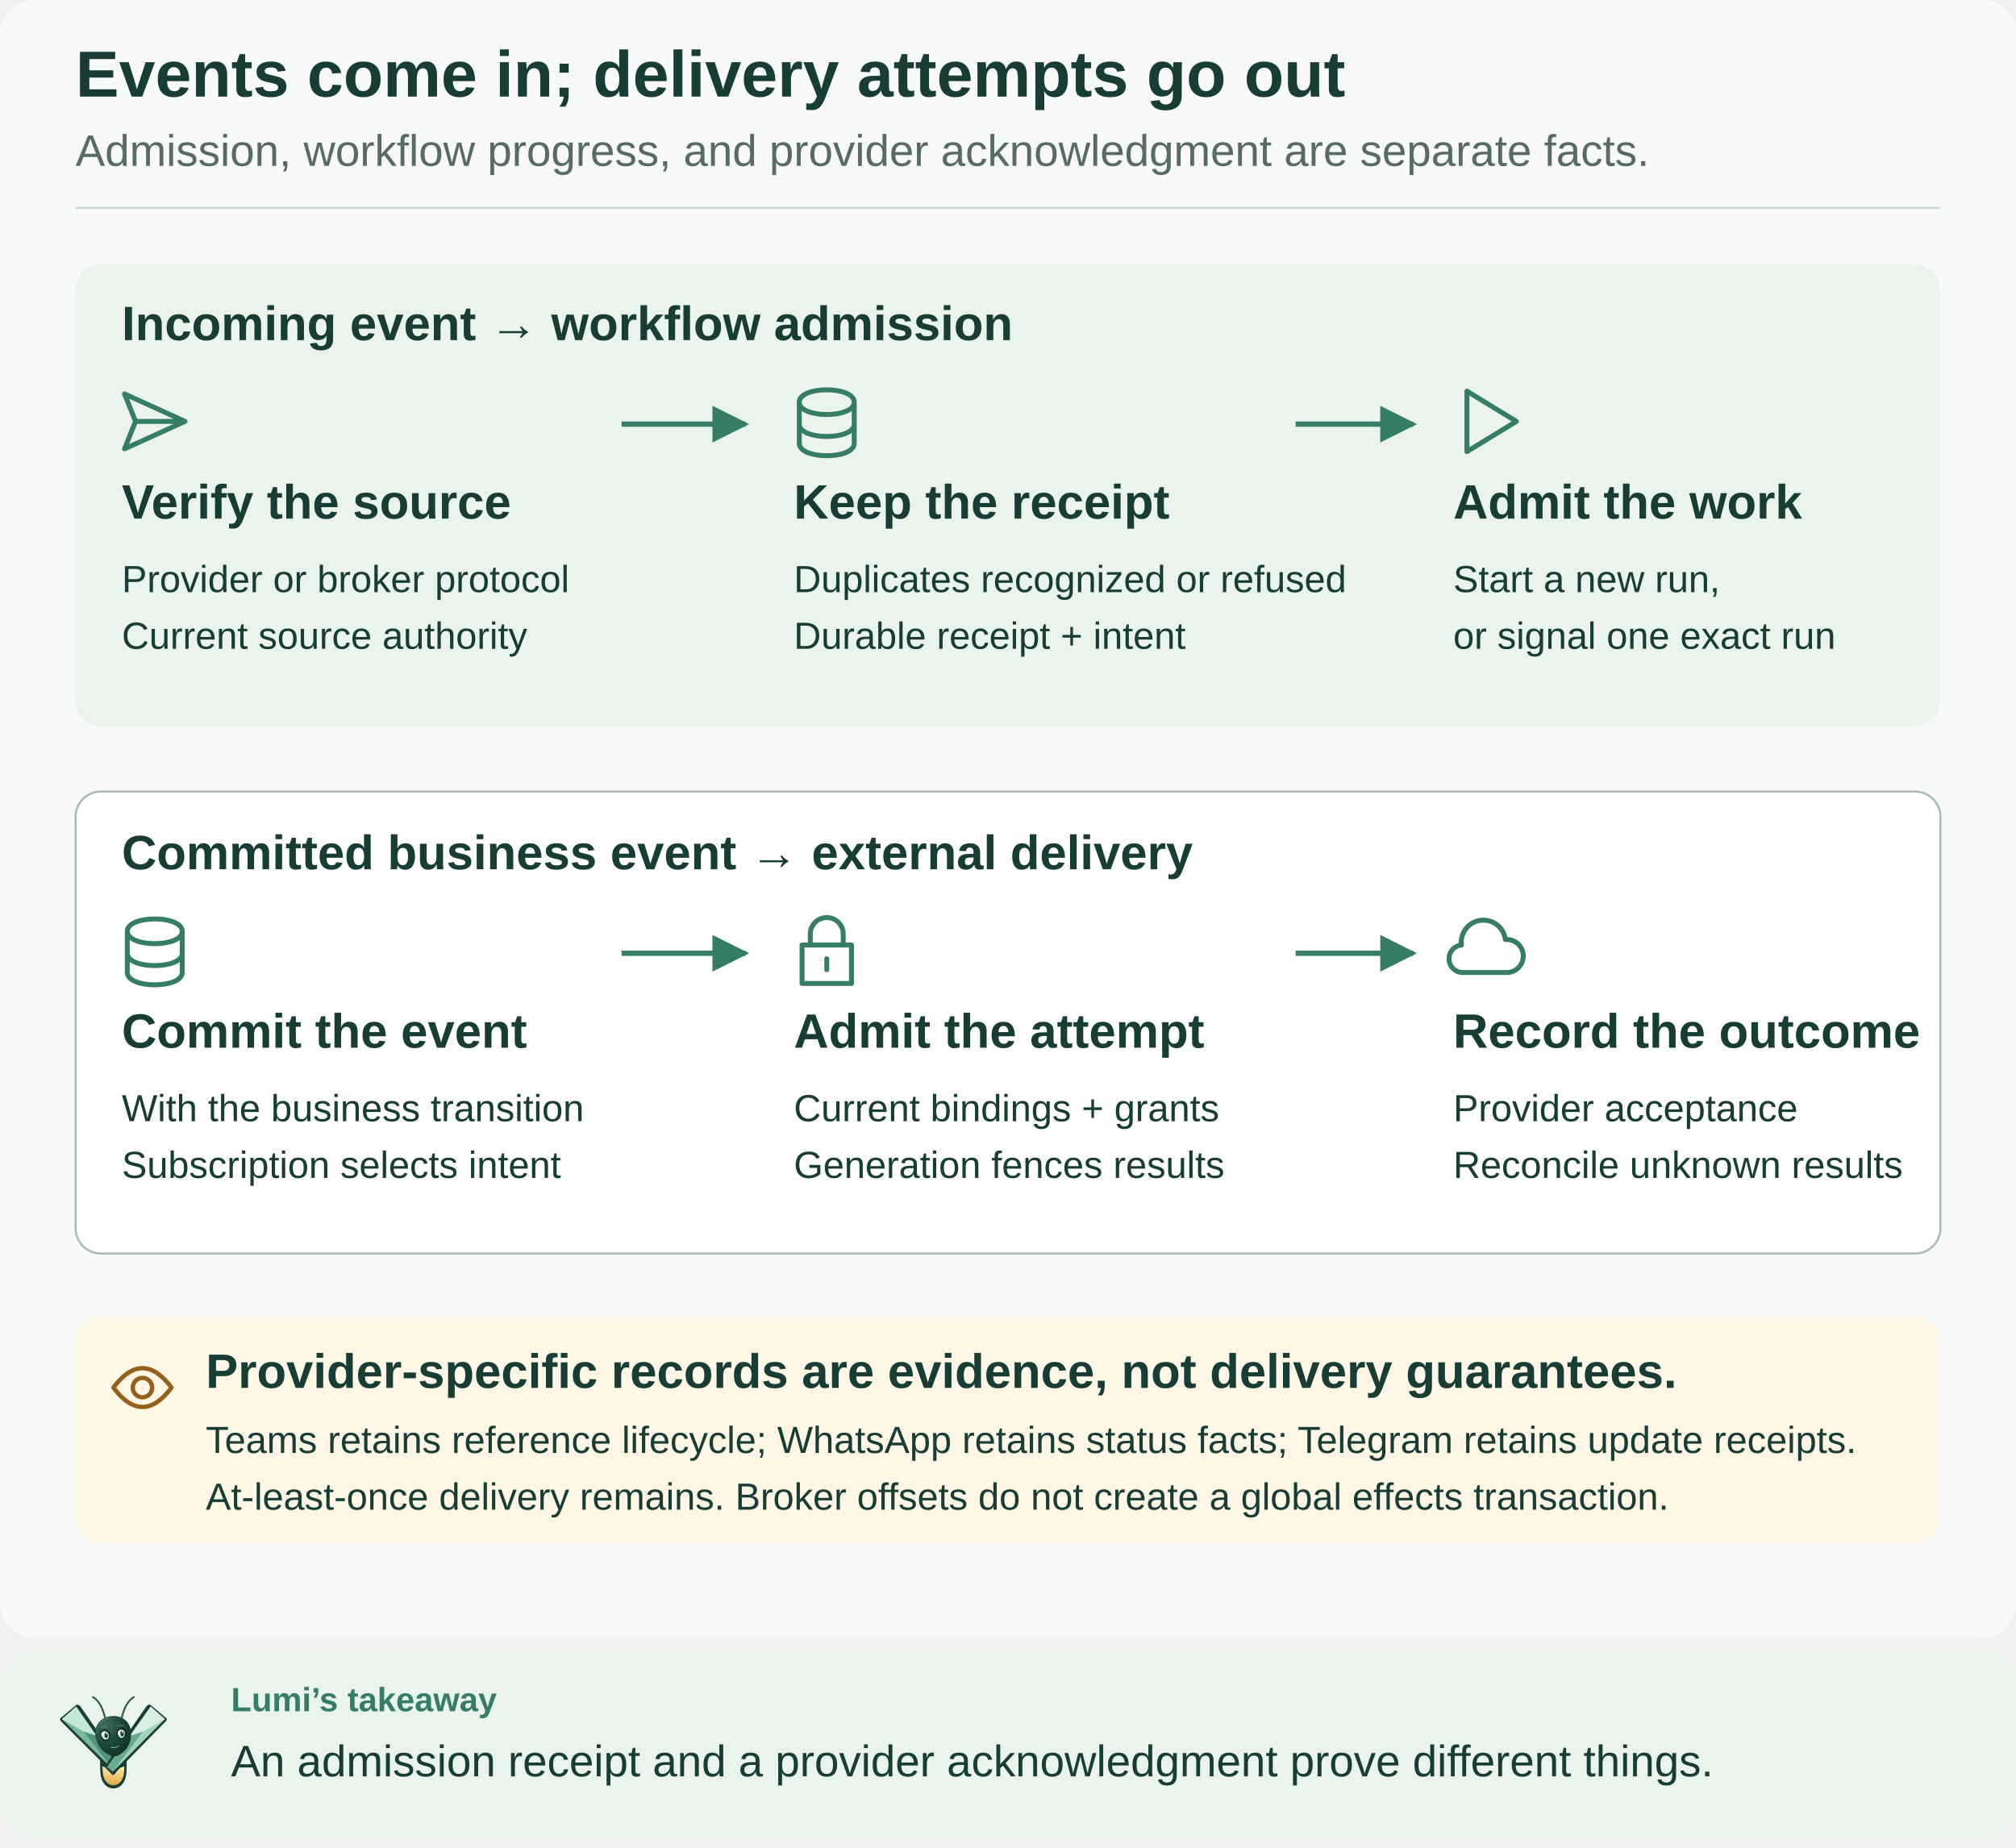
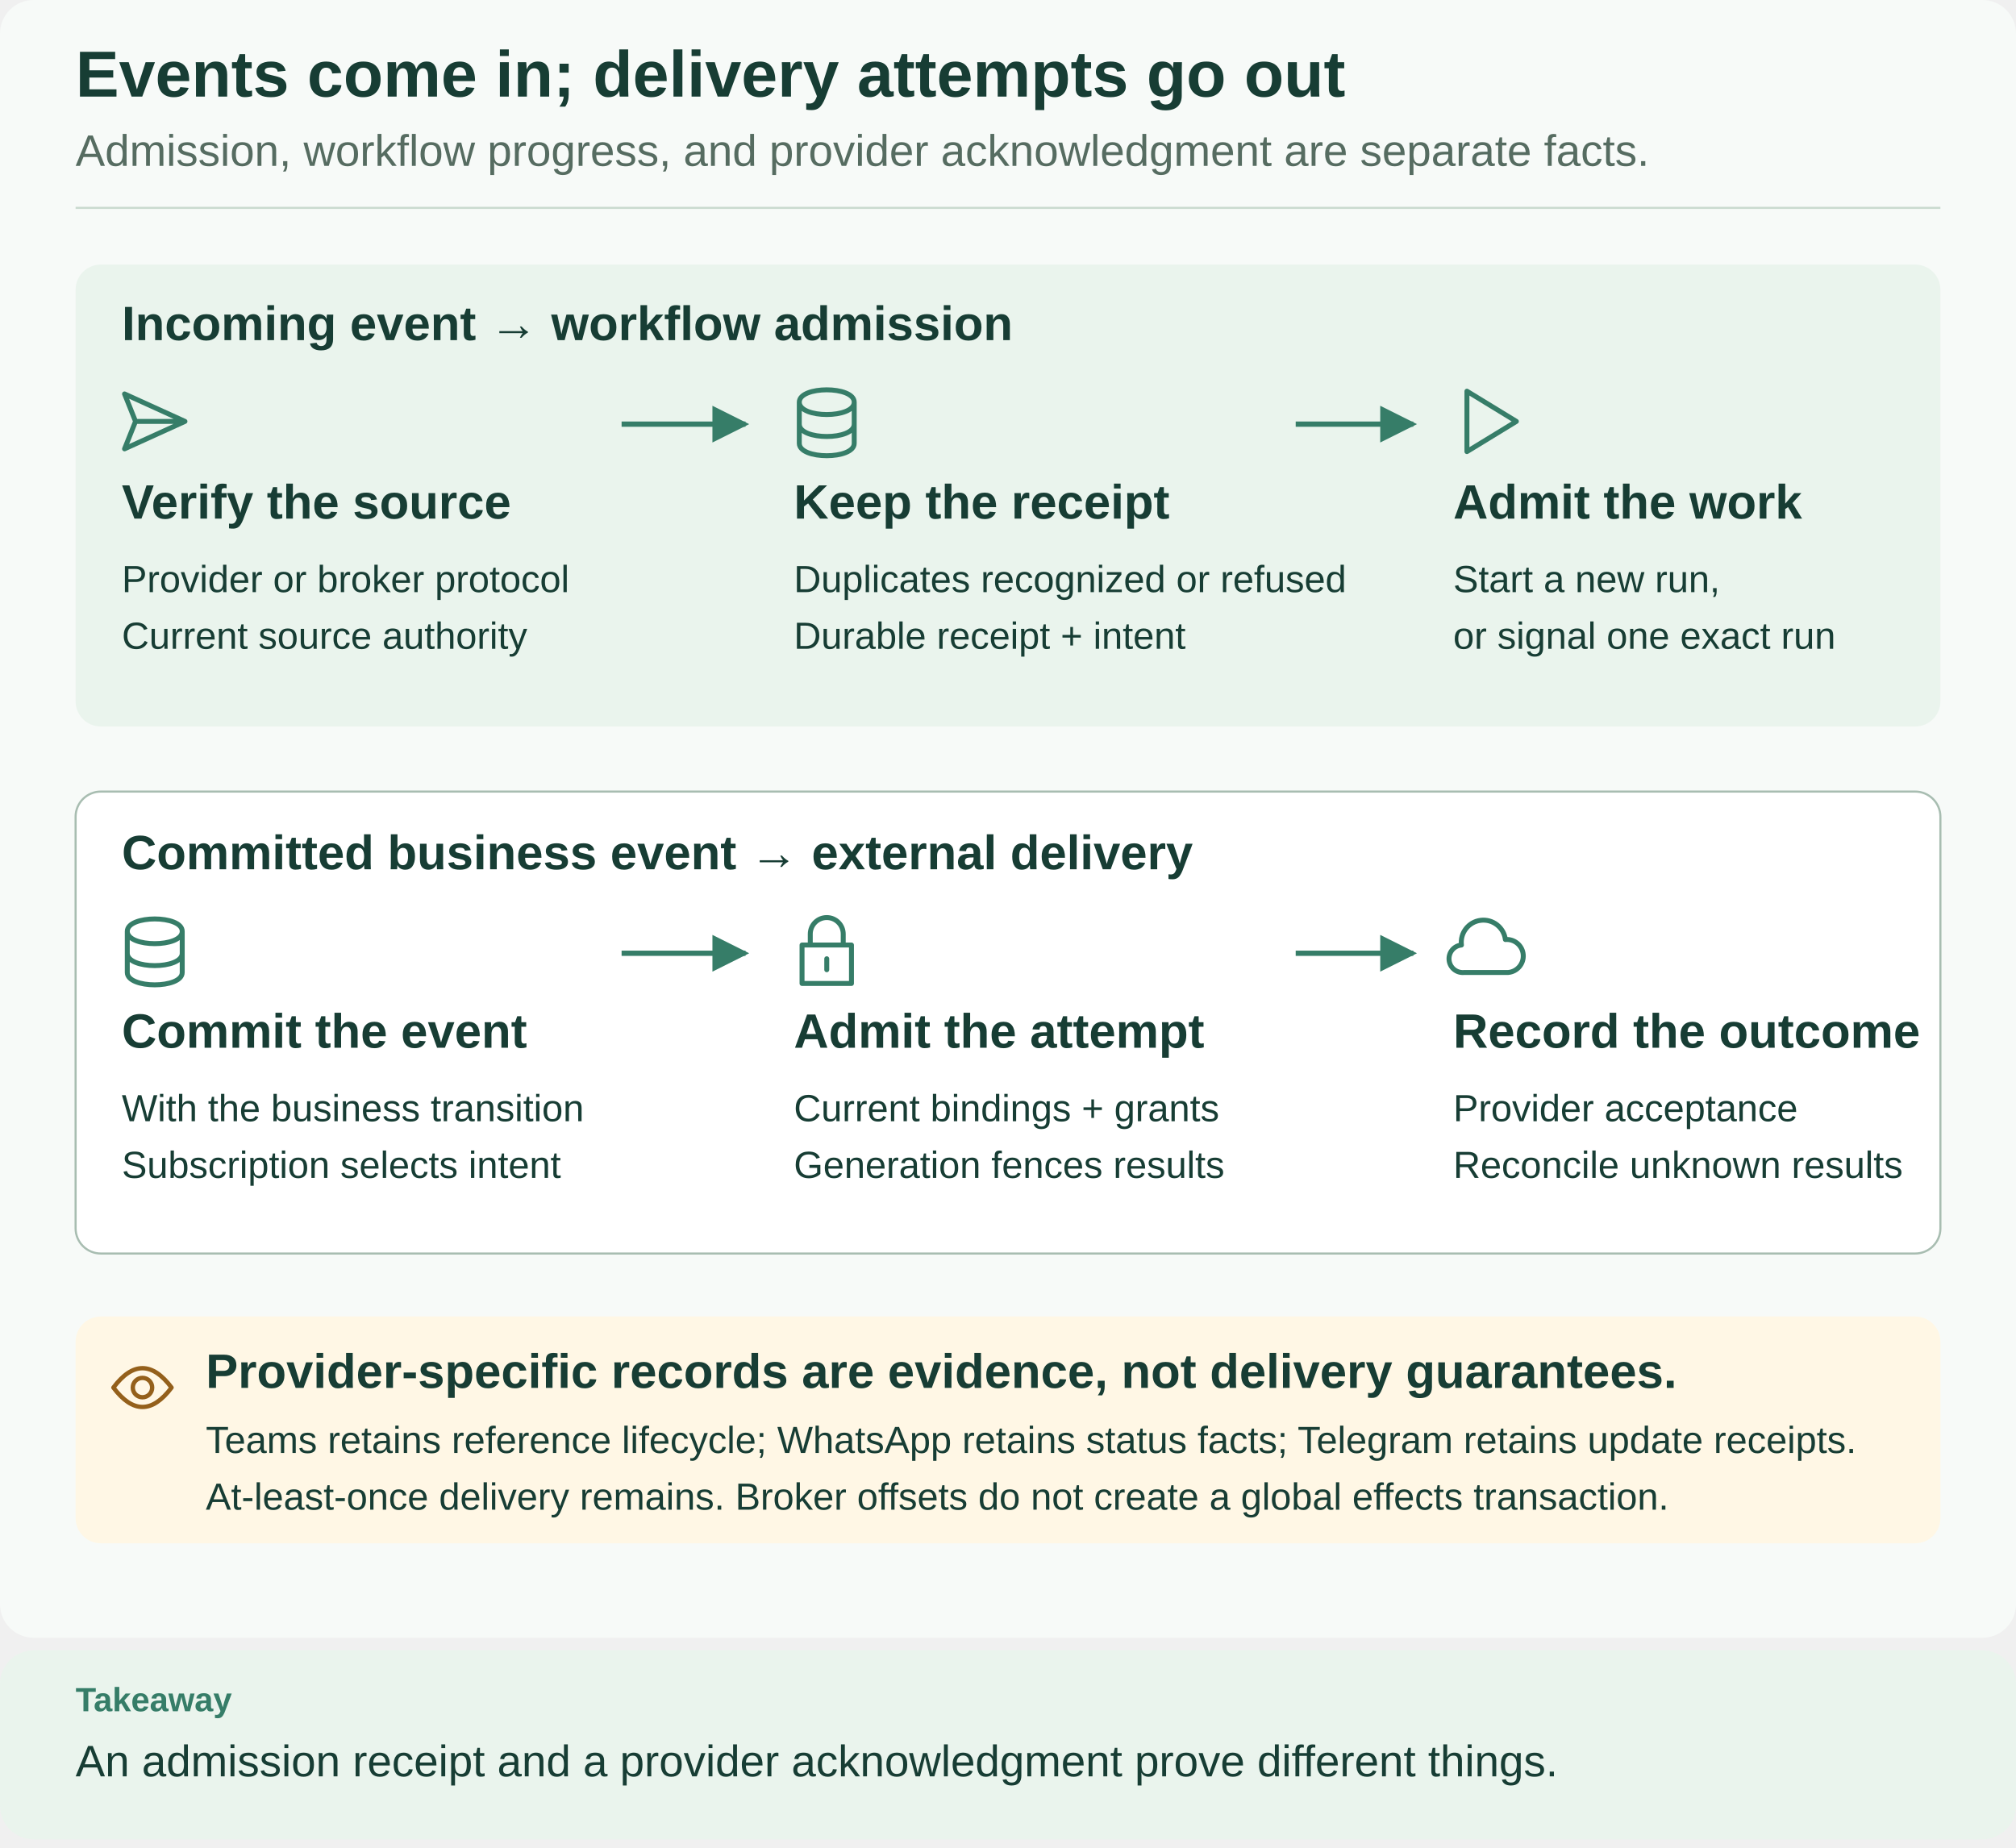
<svg xmlns="http://www.w3.org/2000/svg" width="960" height="880" viewBox="0 0 960 880" role="img" aria-labelledby="title desc">
  <defs>
    <marker id="arrow" viewBox="0 0 10 10" refX="9" refY="5" markerWidth="7" markerHeight="7" orient="auto-start-reverse">
      <path d="M0 0L10 5L0 10Z" fill="#367D68" />
    </marker>
  </defs>
  <style>text{font-family:Arial,Helvetica,sans-serif;fill:#173D34}.title{font-size:31px;font-weight:700}.head{font-size:23px;font-weight:700}.body{font-size:21px}.small{font-size:18px}.code{font-family:Menlo,Consolas,monospace;font-size:17px}.muted{fill:#566c61}.edge{fill:none;stroke:#367D68;stroke-width:2.5;marker-end:url(#arrow)}.white{fill:white}</style>
  <rect width="960" height="780" rx="16" fill="#f7faf8" />
  <path d="M36 99H924" stroke="#c9dacf" />
  <text x="36" y="46" class="title">Events come in; delivery attempts go out</text>
  <text x="36" y="79" class="body muted">Admission, workflow progress, and provider acknowledgment are separate facts.</text>
  <rect x="36" y="126" width="888" height="220" rx="12" fill="#eaf4ed" />
  <text x="58" y="162" class="head">Incoming event → workflow admission</text>
  <g transform="translate(58,185) scale(1.307692)" fill="none" stroke="#367D68" stroke-width="1.8" stroke-linecap="round" stroke-linejoin="round">
    <path d="M1 2L23 12L1 22L5 12Z M5 12H23" />
  </g>
  <text x="58" y="247" class="head">Verify the source</text>
  <text x="58" y="282" class="small">Provider or broker protocol</text>
  <text x="58" y="309" class="small">Current source authority</text>
  <g transform="translate(378,185) scale(1.307692)" fill="none" stroke="#367D68" stroke-width="1.8" stroke-linecap="round" stroke-linejoin="round">
    <path d="M2 5C2 -1 22 -1 22 5C22 11 2 11 2 5 M2 5V20C2 26 22 26 22 20V5 M2 13C2 19 22 19 22 13" />
  </g>
  <text x="378" y="247" class="head">Keep the receipt</text>
  <text x="378" y="282" class="small">Duplicates recognized or refused</text>
  <text x="378" y="309" class="small">Durable receipt + intent</text>
  <g transform="translate(692,185) scale(1.307692)" fill="none" stroke="#367D68" stroke-width="1.8" stroke-linecap="round" stroke-linejoin="round">
    <path d="M5 1L23 12L5 23Z" />
  </g>
  <text x="692" y="247" class="head">Admit the work</text>
  <text x="692" y="282" class="small">Start a new run,</text>
  <text x="692" y="309" class="small">or signal one exact run</text>
  <path class="edge" d="M296 202H355" />
  <path class="edge" d="M617 202H673" />
  <rect x="36" y="377" width="888" height="220" rx="12" fill="white" stroke="#a8bdb1" />
  <text x="58" y="414" class="head">Committed business event → external delivery</text>
  <g transform="translate(58,437) scale(1.307692)" fill="none" stroke="#367D68" stroke-width="1.8" stroke-linecap="round" stroke-linejoin="round">
    <path d="M2 5C2 -1 22 -1 22 5C22 11 2 11 2 5 M2 5V20C2 26 22 26 22 20V5 M2 13C2 19 22 19 22 13" />
  </g>
  <text x="58" y="499" class="head">Commit the event</text>
  <text x="58" y="534" class="small">With the business transition</text>
  <text x="58" y="561" class="small">Subscription selects intent</text>
  <g transform="translate(378,437) scale(1.307692)" fill="none" stroke="#367D68" stroke-width="1.8" stroke-linecap="round" stroke-linejoin="round">
    <path d="M6 10V6A6 6 0 0 1 12 0A6 6 0 0 1 18 6V10 M3 10H21V24H3Z M12 15V19" />
  </g>
  <text x="378" y="499" class="head">Admit the attempt</text>
  <text x="378" y="534" class="small">Current bindings + grants</text>
  <text x="378" y="561" class="small">Generation fences results</text>
  <g transform="translate(692,437) scale(1.307692)" fill="none" stroke="#367D68" stroke-width="1.8" stroke-linecap="round" stroke-linejoin="round">
    <path d="M4 20A5 5 0 0 1 3 10A8 8 0 0 1 19 8A6 6 0 0 1 20 20Z" />
  </g>
  <text x="692" y="499" class="head">Record the outcome</text>
  <text x="692" y="534" class="small">Provider acceptance</text>
  <text x="692" y="561" class="small">Reconcile unknown results</text>
  <path class="edge" d="M296 454H355" />
  <path class="edge" d="M617 454H673" />
  <rect x="36" y="627" width="888" height="108" rx="12" fill="#FFF7E5" />
  <g transform="translate(54,647) scale(1.153846)" fill="none" stroke="#94601b" stroke-width="1.8" stroke-linecap="round" stroke-linejoin="round">
    <path d="M0 12Q12 -4 24 12Q12 28 0 12Z M16 12A4 4 0 1 1 8 12A4 4 0 1 1 16 12" />
  </g>
  <text x="98" y="661" class="head">Provider-specific records are evidence, not delivery guarantees.</text>
  <text x="98" y="692" class="small">Teams retains reference lifecycle; WhatsApp retains status facts; Telegram retains update receipts.</text>
  <text x="98" y="719" class="small">At-least-once delivery remains. Broker offsets do not create a global effects transaction.</text>
-   <g id="lumi-takeaway">
+   <g id="takeaway">
    <rect x="0" y="786" width="960" height="90" rx="16" fill="#EAF4ED" />
-     <g transform="translate(22 797) scale(.25)">
-       <defs>
-         <radialGradient id="lumi-face" cx=".3" cy=".2" r=".9">
-           <stop stop-color="#3C6957" />
-           <stop offset=".55" stop-color="#1C463A" />
-           <stop offset="1" stop-color="#102E28" />
-         </radialGradient>
-         <linearGradient id="lumi-eye" x1="0" y1="0" x2="0" y2="1">
-           <stop stop-color="#FFFFFF" />
-           <stop offset="1" stop-color="#B8DCC8" />
-         </linearGradient>
-         <linearGradient id="lumi-lantern" x1="0" y1="0" x2="0" y2="1">
-           <stop stop-color="#FFEDAD" />
-           <stop offset="1" stop-color="#DDA743" />
-         </linearGradient>
-       </defs>
-       <g stroke-linecap="round" stroke-linejoin="round">
-         <path d="M113 89C109 67 100 51 89 45M143 89C147 67 156 51 167 45" fill="none" stroke="#315C4E" stroke-width="3.5" />
-         <path d="M102 134Q128 122 154 134L153 184C153 206 142 219 128 219C114 219 103 206 103 184Z" fill="#173D34" />
-         <path d="M107 177Q128 185 149 177L148 191C146 205 138 213 128 213C118 213 110 205 108 191Z" fill="url(#lumi-lantern)" />
-         <path d="M30 83L56 61Q61 57 66 64L142 174L130 193L28 91Q24 86 30 83Z" fill="#173D34" />
-         <path d="M57 63L135 175L129 185L30 87Z" fill="#78B89C" />
-         <path d="M57 63L96 119L72 111L30 87Z" fill="#C7E6D7" />
-         <path d="M72 111L96 119L135 175L129 185Z" fill="#4F9479" />
-         <path d="M226 83L200 61Q195 57 190 64L111 178L127 194L228 91Q232 86 226 83Z" fill="#173D34" />
-         <path d="M199 63L116 178L127 187L226 87Z" fill="#A1D1B9" />
-         <path d="M199 63L160 119L184 111L226 87Z" fill="#D8EEE3" />
-         <path d="M184 111L160 119L116 178L127 187Z" fill="#68AA8D" />
-         <g transform="rotate(-5 128 120)">
-           <path d="M94 115C93 95 108 81 128 81C148 81 163 95 162 115       C162 135 150 152 130 158C109 155 95 138 94 115Z" fill="url(#lumi-face)" />
-           <path d="M98 111C98 96 110 86 124 85" fill="none" stroke="#83AF94" stroke-width="1.2" opacity=".5" />
-           <path d="M128 87C124 99 124 106 126 112" fill="none" stroke="#58856B" stroke-width="1" opacity=".4" />
-           <path d="M103 114C104 106 111 103 117 107C124 111 124 120 119 126       C111 131 104 124 103 114Z" fill="#0C2923" />
-           <path d="M105 114C106 109 111 107 116 110C120 113 121 120 117 124       C111 127 106 122 105 114Z" fill="url(#lumi-eye)" />
-           <ellipse cx="114.5" cy="116.5" rx="3.3" ry="5.4" fill="#173D34" />
-           <circle cx="115.5" cy="113.5" r="1.4" fill="#FFFFFF" />
-           <path d="M135 112C138 105 145 103 151 108C156 114 153 124 147 127       C139 129 133 120 135 112Z" fill="#0C2923" />
-           <path d="M137 113C139 108 144 107 148 110C152 114 150 121 146 124       C140 126 136 120 137 113Z" fill="url(#lumi-eye)" />
-           <ellipse cx="145" cy="116" rx="3.3" ry="5.4" fill="#173D34" />
-           <circle cx="146" cy="113" r="1.4" fill="#FFFFFF" />
-           <path d="M106 101Q112 98 118 102M137 101Q143 98 149 102" fill="none" stroke="#6C997E" stroke-width="1.8" opacity=".65" />
-           <path d="M122 140Q129 143 136 139" fill="none" stroke="#84B295" stroke-width="1.5" />
-         </g>
-       </g>
-     </g>
-     <text x="110" y="815" style="font-family:Arial,Helvetica,sans-serif;font-size:16px;font-weight:700;fill:#367D68">Lumi’s takeaway</text>
-     <text x="110" y="846" style="font-family:Arial,Helvetica,sans-serif;font-size:21px;fill:#173D34">An admission receipt and a provider acknowledgment prove different things.</text>
+     <text x="36" y="815" style="font-family:Arial,Helvetica,sans-serif;font-size:16px;font-weight:700;fill:#367D68">Takeaway</text>
+     <text x="36" y="846" style="font-family:Arial,Helvetica,sans-serif;font-size:21px;fill:#173D34">An admission receipt and a provider acknowledgment prove different things.</text>
  </g>
</svg>
